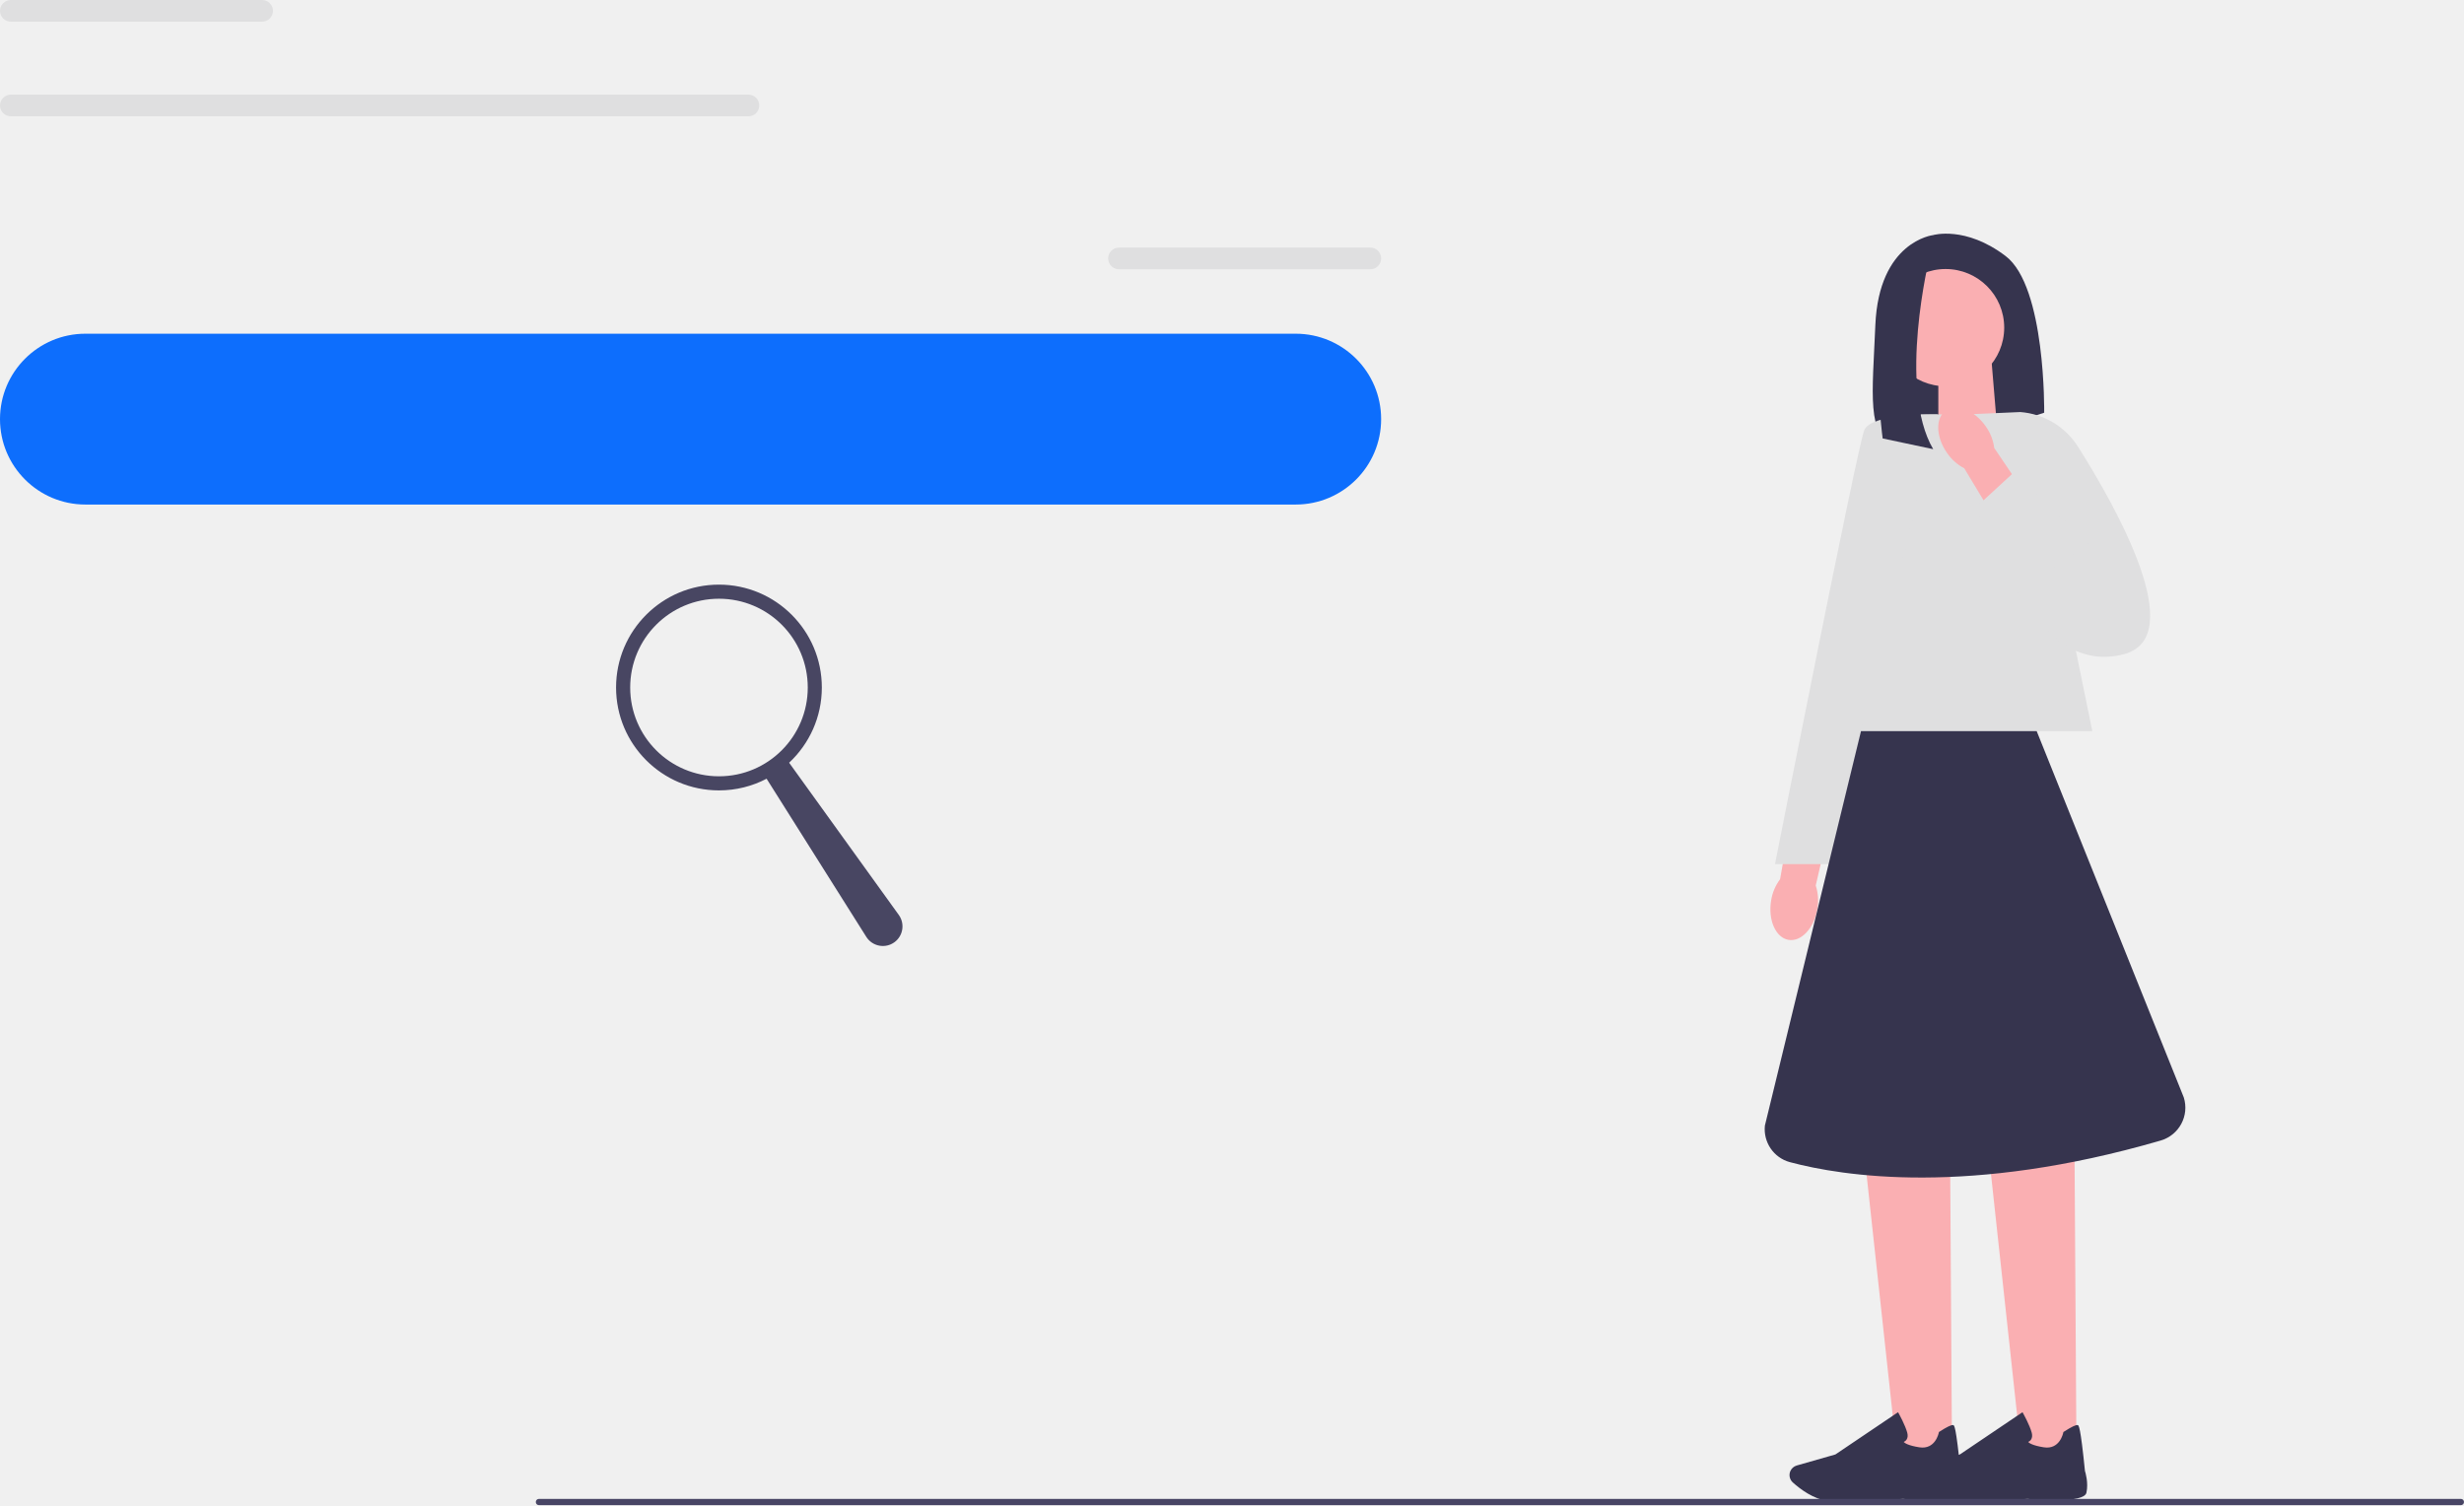
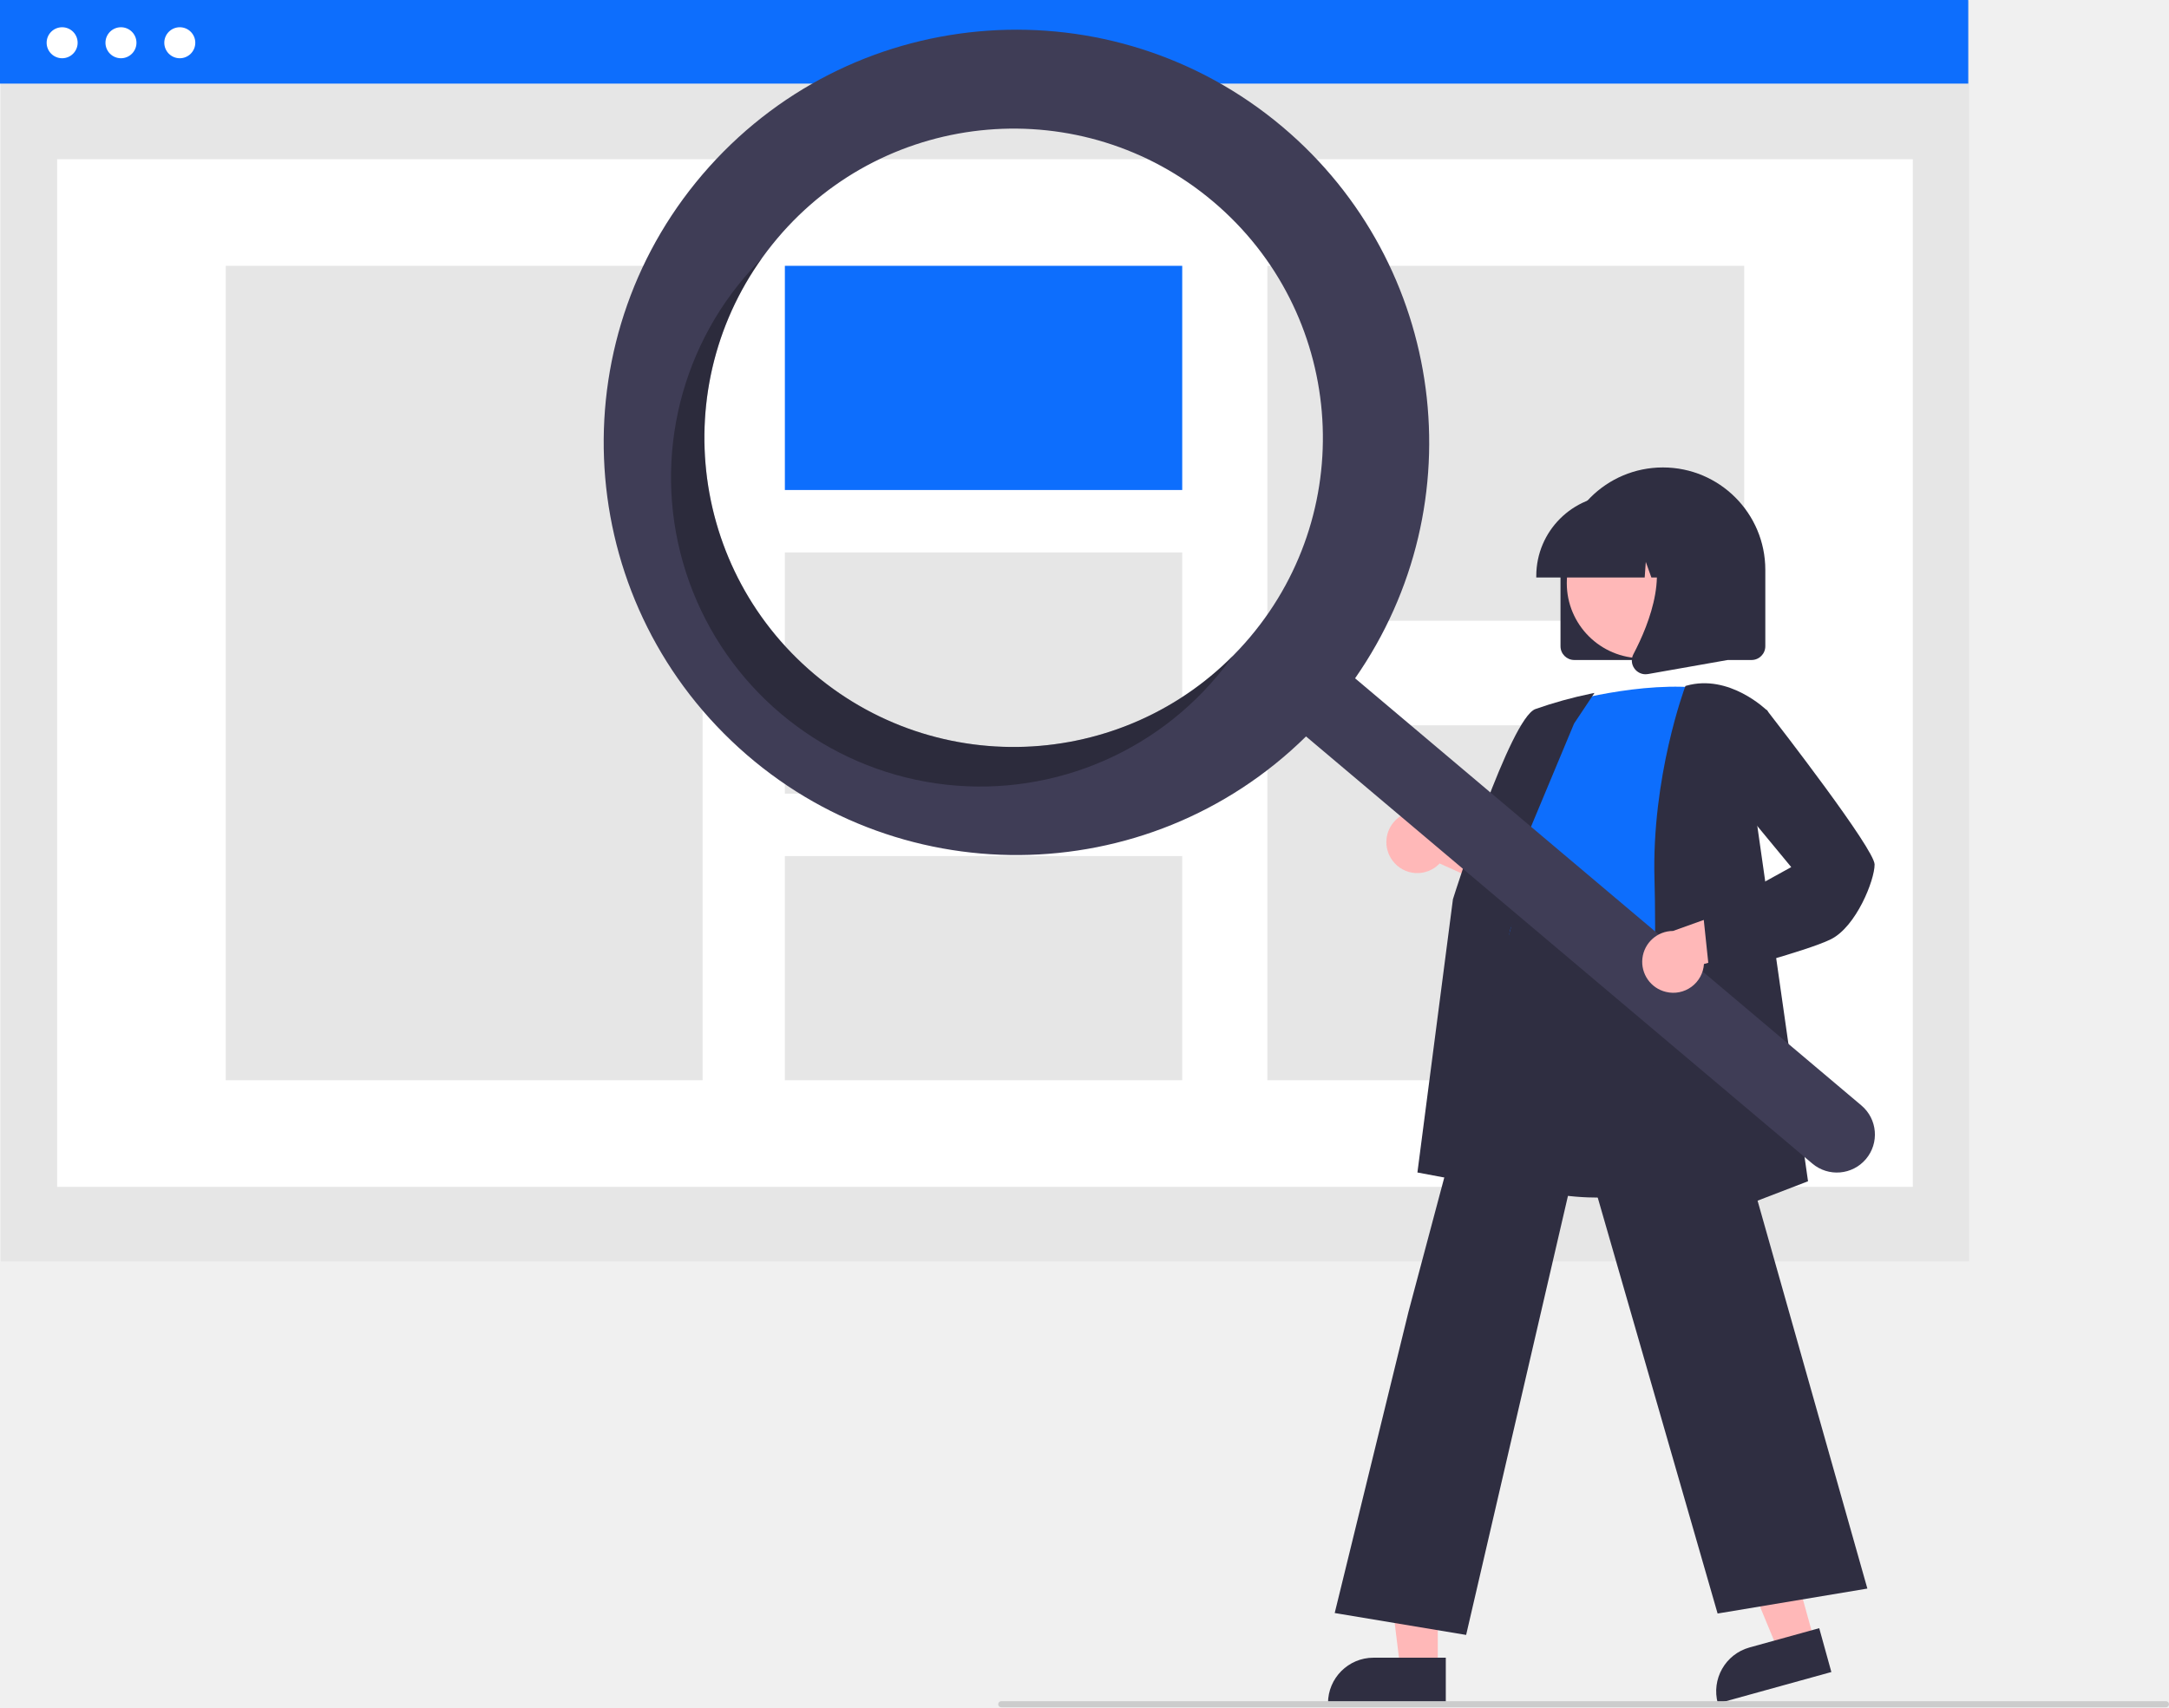
- <svg xmlns="http://www.w3.org/2000/svg" width="934.98" height="571.14" viewBox="0 0 934.98 571.14">
-   <path d="m733.52,89.21s-20.58,2.32-21.91,34.19c-1.11,26.56-3.37,41.36,7.44,46.9,3.86,1.98,8.4,2.15,12.53.8l44.1-14.5s.66-47.8-14.61-59.42-27.55-7.97-27.55-7.97h0Z" fill="#36344e" stroke-width="0" />
-   <polygon points="757.83 162.46 735.51 169.8 735.51 137.67 755.76 137.67 757.83 162.46" fill="#faafb2" stroke-width="0" />
-   <path id="uuid-ea0a1472-32fb-4242-948a-de51795c4bd3-46-44-46-72-78-43-43-46-126" d="m689.6,344.84c-1.21,7.36-6.12,12.64-10.96,11.79-4.85-.85-7.79-7.51-6.58-14.87.44-2.95,1.61-5.74,3.4-8.13l5.53-31.12,15.05,3.15-7.05,30.34c.93,2.87,1.14,5.9.61,8.84h0Z" fill="#faafb2" stroke-width="0" />
-   <polygon points="740.7 551.77 719.8 551.77 707.67 440.07 739.99 440.07 740.7 551.77" fill="#faafb2" stroke-width="0" />
-   <path d="m699.44,569.72c-2.2,0-4.16-.05-5.63-.19-5.55-.51-10.85-4.61-13.51-7-1.19-1.07-1.58-2.79-.96-4.27h0c.45-1.06,1.34-1.85,2.45-2.17l14.67-4.19,23.76-16.03.27.48c.1.18,2.43,4.38,3.21,7.22.3,1.08.22,1.98-.23,2.68-.31.48-.75.76-1.1.92.43.45,1.78,1.36,5.93,2.02,6.07.96,7.33-5.32,7.39-5.58l.04-.21.18-.12c2.88-1.86,4.66-2.7,5.27-2.52.38.11,1.02.31,2.74,17.41.17.54,1.38,4.47.56,8.24-.89,4.1-18.78,2.69-22.36,2.36-.1.01-13.49.96-22.67.96h-.01Z" fill="#36344e" stroke-width="0" />
-   <polygon points="787.93 551.77 767.02 551.77 754.9 440.07 787.21 440.07 787.93 551.77" fill="#faafb2" stroke-width="0" />
-   <path d="m746.67,569.72c-2.2,0-4.16-.05-5.63-.19-5.55-.51-10.85-4.61-13.51-7-1.19-1.07-1.58-2.79-.96-4.27h0c.45-1.06,1.34-1.85,2.45-2.17l14.67-4.19,23.76-16.03.27.48c.1.18,2.43,4.38,3.21,7.22.3,1.08.22,1.98-.23,2.68-.31.48-.75.76-1.1.92.43.45,1.78,1.36,5.93,2.02,6.07.96,7.33-5.32,7.39-5.58l.04-.21.18-.12c2.89-1.86,4.66-2.7,5.27-2.52.38.11,1.02.31,2.74,17.41.17.54,1.38,4.47.56,8.24-.89,4.1-18.78,2.69-22.36,2.36-.1.01-13.49.96-22.67.96h-.01Z" fill="#36344e" stroke-width="0" />
-   <polygon points="793.94 277.42 692.37 277.42 728.88 157.26 769.38 157.26 793.94 277.42" fill="#dfdfe0" stroke-width="0" />
-   <path d="m735.27,157.27s-25.23-.66-27.88,5.98-33.86,164.65-33.86,164.65h20.58l41.16-170.62h0Z" fill="#dfdfe0" stroke-width="0" />
-   <circle cx="738.27" cy="124.32" r="22.24" fill="#faafb2" stroke-width="0" />
-   <path d="m732.19,97.51s-12.24,49.7,1.37,72.93l-19.17-4.07s-7.43-54.39,7.51-64.28c0,0,10.29-4.58,10.29-4.58Z" fill="#36344e" stroke-width="0" />
-   <path d="m772.83,277.42h-66.66l-36.47,149.69c-.67,6.32,3.34,12.22,9.48,13.87,20.01,5.36,68.03,12.95,140.7-8.2,6.99-2.03,10.96-9.41,8.77-16.36l-55.82-139h0Z" fill="#36344e" stroke-width="0" />
-   <path d="m745.88,157.26l20.73-.91c8.98.68,17.1,5.56,21.91,13.17,14.65,23.16,42.06,71.97,17.59,78.66-32.26,8.81-47.89-40.24-47.89-40.24l-12.34-50.68h0Z" fill="#dfdfe0" stroke-width="0" />
-   <path id="uuid-298a271f-a3d1-4ea5-9ac1-ac2853dfa275-47-45-47-73-79-44-44-47-127" d="m738.77,171.8c-4.26-6.12-4.41-13.33-.35-16.1,4.07-2.77,10.82-.04,15.08,6.08,1.74,2.42,2.84,5.24,3.22,8.2l17.71,26.18-12.99,8.23-16.08-26.68c-2.67-1.41-4.93-3.44-6.59-5.91h0Z" fill="#faafb2" stroke-width="0" />
-   <polygon points="749.25 192.97 763.88 179.51 792.81 206.44 765.91 224.83 749.25 192.97" fill="#dfdfe0" stroke-width="0" />
-   <path d="m32.41,126.63h459.26c17.9,0,32.41,14.51,32.41,32.41h0c0,17.9-14.51,32.41-32.41,32.41H32.41c-17.9,0-32.41-14.51-32.41-32.41h0c0-17.9,14.51-32.41,32.41-32.41Z" fill="#0d6efd" stroke-width="0" />
-   <path d="m203.31,569.95c0,.66.53,1.19,1.19,1.19h729.29c.66,0,1.19-.53,1.19-1.19s-.53-1.19-1.19-1.19H204.5c-.66,0-1.19.53-1.19,1.19Z" fill="#484565" stroke-width="0" />
-   <path d="m424.62,93.95h95.35c2.28,0,4.12,1.84,4.12,4.11h0c0,2.27-1.84,4.11-4.12,4.11h-95.35c-2.28,0-4.12-1.84-4.12-4.11h0c0-2.27,1.84-4.11,4.12-4.11Z" fill="#dfdfe0" stroke-width="0" />
-   <path d="m4.12,0h95.35c2.28,0,4.12,1.84,4.12,4.11h0c0,2.27-1.84,4.11-4.12,4.11H4.12C1.84,8.23,0,6.39,0,4.11h0C0,1.84,1.84,0,4.12,0Z" fill="#dfdfe0" stroke-width="0" />
-   <path d="m4.12,35.91h279.87c2.28,0,4.12,1.84,4.12,4.12h0c0,2.27-1.84,4.11-4.12,4.11H4.12c-2.28,0-4.12-1.84-4.12-4.11h0c0-2.27,1.84-4.12,4.12-4.12Z" fill="#dfdfe0" stroke-width="0" />
-   <path d="m233.77,260.88c0,21.56,17.48,39.04,39.04,39.04,6.53,0,12.68-1.6,18.08-4.43l37.83,60c2.32,3.67,7.27,4.59,10.75,1.99h0c3.25-2.43,3.95-7.01,1.58-10.31l-41.61-57.75c7.63-7.13,12.41-17.28,12.41-28.54,0-21.56-17.48-39.04-39.04-39.04s-39.04,17.48-39.04,39.04Zm5.36,0c0-18.6,15.08-33.69,33.69-33.69s33.69,15.08,33.69,33.69c0,18.6-15.08,33.69-33.69,33.69-18.6,0-33.69-15.08-33.69-33.69Z" fill="#484662" stroke-width="0" />
+ <svg xmlns="http://www.w3.org/2000/svg" data-name="Layer 1" width="709.533" height="558.594" viewBox="0 0 709.533 558.594">
+   <rect x="0.275" y="0.365" width="643.862" height="412.358" fill="#e6e6e6" />
+   <rect x="18.686" y="52.085" width="607.039" height="336.243" fill="#fff" />
+   <rect width="643.862" height="27.354" fill="#0d6efd" />
+   <circle cx="20.327" cy="13.985" r="5.07" fill="#fff" />
+   <circle cx="39.571" cy="13.985" r="5.07" fill="#fff" />
+   <circle cx="58.814" cy="13.985" r="5.07" fill="#fff" />
+   <rect x="73.844" y="86.973" width="155.981" height="266.467" fill="#e6e6e6" />
+   <rect x="256.75" y="86.973" width="129.984" height="73.348" fill="#0d6efd" />
+   <rect x="256.75" y="180.747" width="129.984" height="78.919" fill="#e6e6e6" />
+   <rect x="256.75" y="280.092" width="129.984" height="73.348" fill="#e6e6e6" />
+   <rect x="414.587" y="86.973" width="155.981" height="116.125" fill="#e6e6e6" />
+   <rect x="414.587" y="237.315" width="155.981" height="116.125" fill="#e6e6e6" />
+   <path d="M755.712,382.143v-25a33.5,33.5,0,1,1,67,0v25a4.505,4.505,0,0,1-4.5,4.5h-58A4.505,4.505,0,0,1,755.712,382.143Z" transform="translate(-245.2337 -170.7031)" fill="#2f2e41" />
+   <polygon points="593.514 536.786 581.698 540.056 563.462 496.038 580.901 491.212 593.514 536.786" fill="#ffb8b8" />
+   <path d="M819.385,708.282h23.644a0,0,0,0,1,0,0v14.887a0,0,0,0,1,0,0H804.498a0,0,0,0,1,0,0v0A14.887,14.887,0,0,1,819.385,708.282Z" transform="translate(-406.293 74.94457) rotate(-15.46951)" fill="#2f2e41" />
+   <polygon points="470.328 545.875 458.068 545.875 452.235 498.587 470.33 498.587 470.328 545.875" fill="#ffb8b8" />
+   <path d="M449.311,542.372h23.644a0,0,0,0,1,0,0v14.887a0,0,0,0,1,0,0H434.424a0,0,0,0,1,0,0v0A14.887,14.887,0,0,1,449.311,542.372Z" fill="#2f2e41" />
+   <path d="M700.778,452.301a10.056,10.056,0,0,0,15.392.917l32.59,14.658L745.796,449.545l-30.494-11.109a10.11,10.11,0,0,0-14.524,13.865Z" transform="translate(-245.2337 -170.7031)" fill="#ffb8b8" />
+   <path d="M768.492,562.539c-10.239,0-20.839-1.525-29.749-6.062a38.416,38.416,0,0,1-19.709-23.565c-4.642-14.699,1.211-29.14,6.871-43.105,3.508-8.654,6.821-16.827,7.68-24.884l.3-2.86c1.339-12.848,2.495-23.943,8.897-28.105,3.318-2.157,7.78-2.28,13.641-.377l55.045,17.881-2.024,104.49-.334.112C808.823,556.161,789.418,562.539,768.492,562.539Z" transform="translate(-245.2337 -170.7031)" fill="#2f2e41" />
+   <path d="M755.462,401.051s27-8,48-5c0,0-12,66-8,88s-69.5,8.5-54.5-12.5l5-25s-10-10-1-22Z" transform="translate(-245.2337 -170.7031)" fill="#0d6efd" />
+   <path d="M742.182,560.558l-33.276-6.239,11.618-89.407c.781-2.496,18.778-59.143,26.952-62.208a139.517,139.517,0,0,1,18.166-5.047l1.184-.237-6.672,10.009-26.564,63.654Z" transform="translate(-245.2337 -170.7031)" fill="#2f2e41" />
+   <path d="M724.843,705.622l-42.995-7.166,24.128-98.524,35.903-134.737.354,2.393c.028.178,3.382,17.78,53.151,9.97l.438-.068.121.426,60.152,212.538-48.99,8.165L762.422,543.551Z" transform="translate(-245.2337 -170.7031)" fill="#2f2e41" />
+   <path d="M784.436,577.29l.027-.756c.03-.84,2.988-84.373,2-117.967-.991-33.709,9.922-62.901,10.032-63.192l.089-.234.241-.069c14.12-4.034,26.369,8.005,26.491,8.127l.172.172-4.021,33.176,17.216,120.642Z" transform="translate(-245.2337 -170.7031)" fill="#2f2e41" />
+   <circle cx="537.095" cy="190.797" r="24.561" fill="#ffb8b8" />
+   <path d="M747.787,359.143a26.53,26.53,0,0,1,26.5-26.5h5a26.53,26.53,0,0,1,26.5,26.5v.5H795.22l-3.604-10.092-.721,10.092h-5.461l-1.818-5.092-.364,5.092H747.787Z" transform="translate(-245.2337 -170.7031)" fill="#2f2e41" />
+   <path d="M779.911,389.454a4.433,4.433,0,0,1-.352-4.707c5.299-10.078,12.717-28.7,2.87-40.185l-.708-.825h28.587V386.658l-25.969,4.582a4.596,4.596,0,0,1-.796.07A4.482,4.482,0,0,1,779.911,389.454Z" transform="translate(-245.2337 -170.7031)" fill="#2f2e41" />
+   <path d="M664.814,212.249a135.02,135.02,0,1,0,7.655,199.403L838.087,551.4a12.442,12.442,0,0,0,16.066-19.003l-.018-.015L688.516,392.634A135.027,135.027,0,0,0,664.814,212.249ZM654.137,379.177a101.158,101.158,0,1,1-12.077-142.548l0,0A101.158,101.158,0,0,1,654.137,379.177Z" transform="translate(-245.2337 -170.7031)" fill="#3f3d56" />
+   <path d="M511.589,391.254a101.163,101.163,0,0,1-17.166-135.989q-2.901,2.922-5.609,6.12A101.158,101.158,0,1,0,643.438,391.856q2.702-3.202,5.089-6.559A101.163,101.163,0,0,1,511.589,391.254Z" transform="translate(-245.2337 -170.7031)" opacity="0.3" style="isolation:isolate" />
+   <path d="M790.214,495.239a10.056,10.056,0,0,0,12.424-9.133l34.433-9.557L823.074,464.346l-30.552,10.947A10.11,10.11,0,0,0,790.214,495.239Z" transform="translate(-245.2337 -170.7031)" fill="#ffb8b8" />
+   <path d="M804.526,490.18,802.43,470.274l28.762-15.869-18.752-22.7L815.5,406.205l7.62-3.266.237.305c3.593,4.62,35.105,45.281,35.105,50.307,0,5.163-6.029,20.323-14.276,24.447-7.956,3.978-37.831,11.709-39.099,12.037Z" transform="translate(-245.2337 -170.7031)" fill="#2f2e41" />
+   <path d="M953.766,729.297h-381a1,1,0,1,1,0-2h381a1,1,0,0,1,0,2Z" transform="translate(-245.2337 -170.7031)" fill="#ccc" />
</svg>
